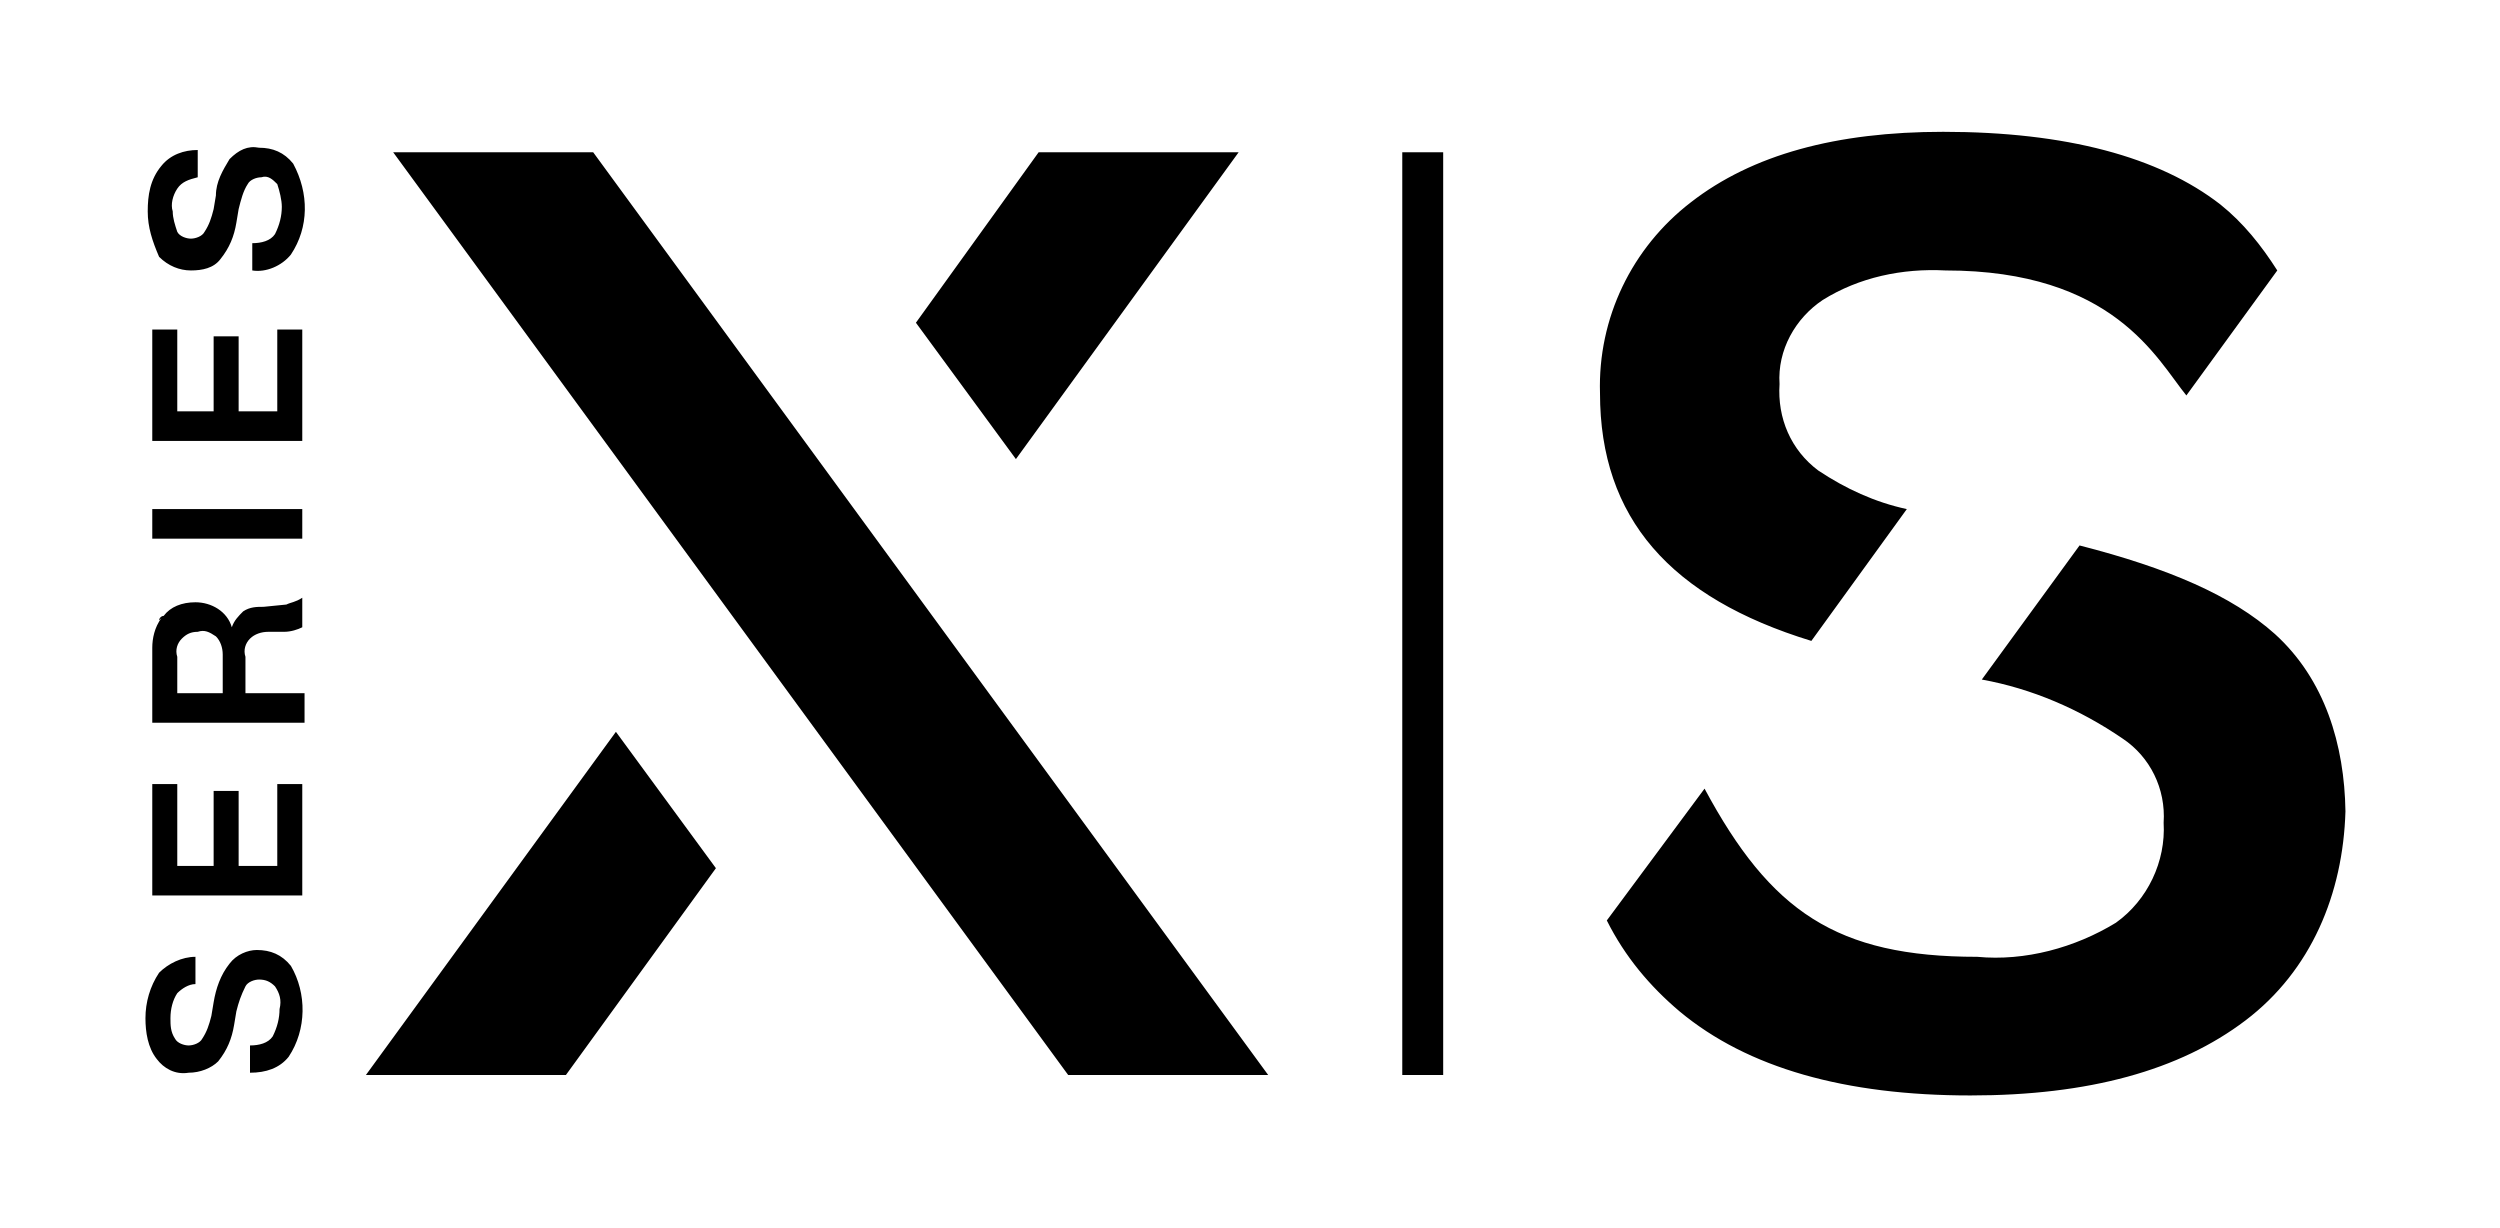
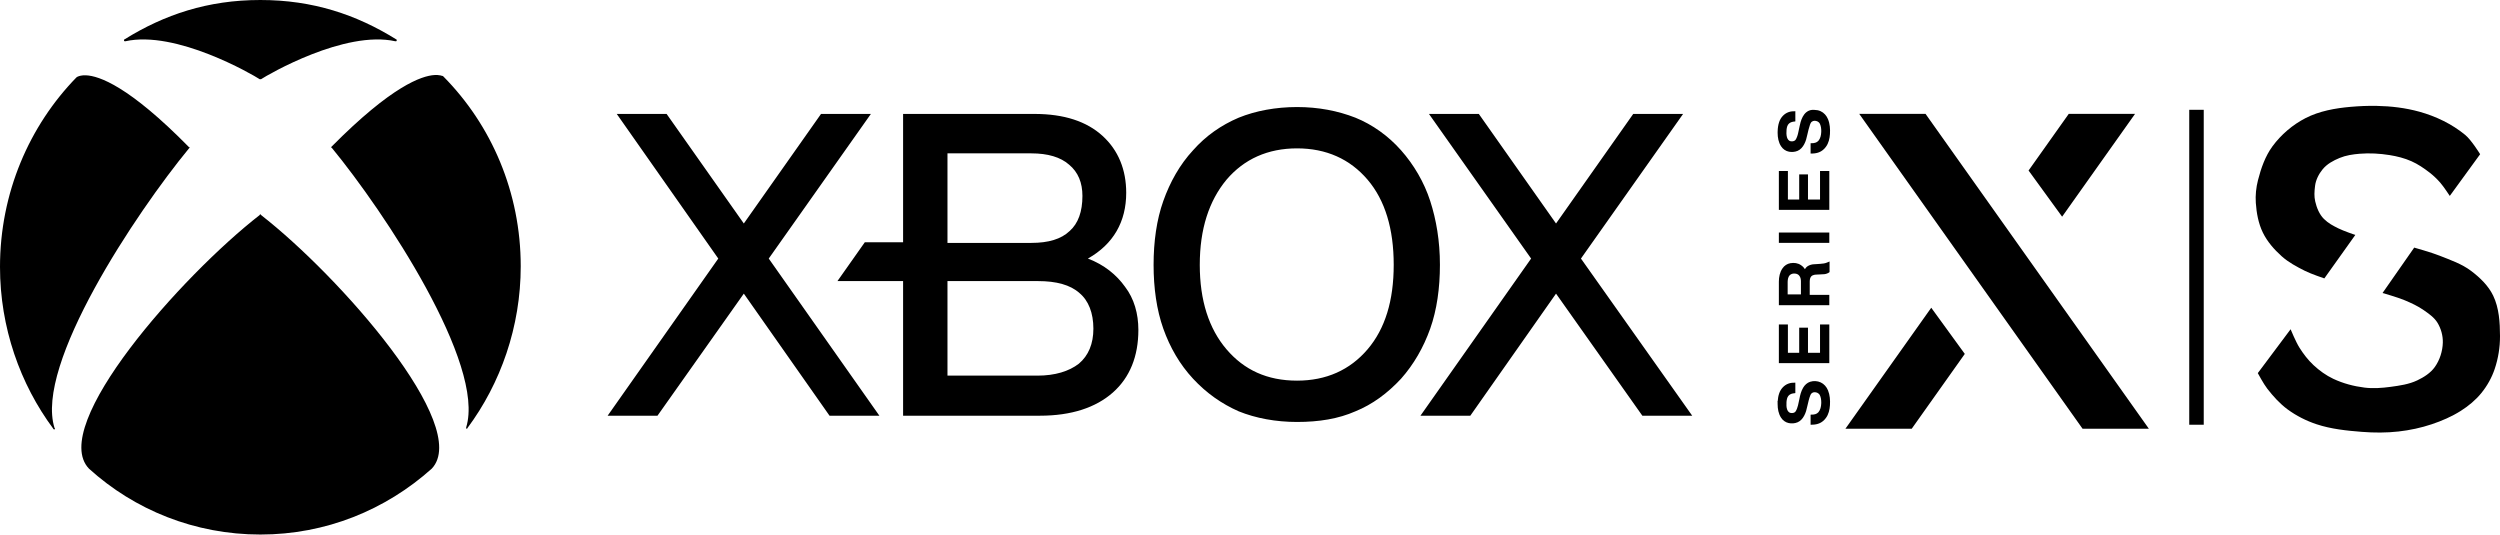
- <svg xmlns="http://www.w3.org/2000/svg" version="1.1" id="Layer_1" x="0px" y="0px" viewBox="0 0 110 54" style="enable-background:new 0 0 110 54;" xml:space="preserve">
-   <defs id="defs1" />
-   <path d="m 79.7,28.2 4.2,-5.8 C 82.5,22.1 81.2,21.5 80,20.7 78.8,19.8 78.2,18.4 78.3,16.9 78.2,15.4 79,14 80.2,13.2 c 1.6,-1 3.5,-1.4 5.4,-1.3 v 0 c 7.4,0 9.3,3.9 10.6,5.5 l 4,-5.5 C 99.5,10.8 98.7,9.8 97.7,9 95,6.9 90.9,5.8 85.5,5.8 c -4.7,0 -8.4,1 -11.1,3.1 -2.6,2 -4.1,5.1 -4,8.4 0,5.5 3.1,9 9.3,10.9 z m 20.4,-0.3 C 98.2,26.2 95.4,25 91.5,24 l -4.3,5.9 c 2.2,0.4 4.3,1.3 6.2,2.6 1.2,0.8 1.9,2.2 1.8,3.7 0.1,1.7 -0.7,3.4 -2.1,4.4 -1.8,1.1 -4,1.7 -6.1,1.5 v 0 c -6.2,0 -9.1,-2 -12,-7.4 v 0 l -4.3,5.8 c 0.8,1.6 1.9,2.9 3.2,4 3,2.5 7.3,3.7 12.8,3.7 5.2,0 9.2,-1.1 12.1,-3.3 2.9,-2.2 4.293,-5.579 4.4,-9.2 -0.045,-2.932 -0.9,-5.8 -3.1,-7.8 z M 63.5,47.3 H 61.7 V 6.7 h 1.8 z M 11.4,6.5 c 0.6,0 1.1,0.2 1.5,0.7 0.7,1.3 0.7,2.8 -0.1,4 -0.4,0.5 -1.1,0.8 -1.7,0.7 v 0 -1.2 0 c 0.4,0 0.8,-0.1 1,-0.4 0.2,-0.4 0.3,-0.8 0.3,-1.2 0,-0.3 -0.1,-0.7 -0.2,-1 C 12,7.9 11.8,7.7 11.5,7.8 11.3,7.8 11,7.9 10.9,8.1 10.7,8.4 10.6,8.8 10.5,9.2 L 10.4,9.8 C 10.3,10.4 10.1,10.9 9.7,11.4 9.4,11.8 8.9,11.9 8.4,11.9 7.9,11.9 7.4,11.7 7,11.3 6.7,10.6 6.5,10 6.5,9.3 6.5,8.6 6.6,7.9 7.1,7.3 7.5,6.8 8.1,6.6 8.7,6.6 v 0 1.2 0 C 8.3,7.9 8,8 7.8,8.3 7.6,8.6 7.5,9 7.6,9.3 c 0,0.3 0.1,0.6 0.2,0.9 0.1,0.2 0.4,0.3 0.6,0.3 0.2,0 0.5,-0.1 0.6,-0.3 0.2,-0.3 0.3,-0.6 0.4,-1 L 9.5,8.6 C 9.5,8 9.8,7.5 10.1,7 10.5,6.6 10.9,6.4 11.4,6.5 Z M 10.1,42.4 C 9.7,42.9 9.5,43.5 9.4,44.1 L 9.3,44.7 C 9.2,45.1 9.1,45.4 8.9,45.7 8.8,45.9 8.5,46 8.3,46 8.1,46 7.8,45.9 7.7,45.7 7.5,45.4 7.5,45.1 7.5,44.8 7.5,44.4 7.6,44 7.8,43.7 8,43.5 8.3,43.3 8.6,43.3 v 0 -1.2 0 c -0.6,0 -1.2,0.3 -1.6,0.7 -0.4,0.6 -0.6,1.3 -0.6,2 0,0.6 0.1,1.3 0.5,1.8 0.3,0.4 0.8,0.7 1.4,0.6 0.5,0 1,-0.2 1.3,-0.5 0.4,-0.5 0.6,-1 0.7,-1.6 l 0.1,-0.6 c 0.1,-0.4 0.2,-0.7 0.4,-1.1 0.1,-0.2 0.4,-0.3 0.6,-0.3 0.3,0 0.5,0.1 0.7,0.3 0.2,0.3 0.3,0.6 0.2,1 0,0.4 -0.1,0.8 -0.3,1.2 -0.2,0.3 -0.6,0.4 -1,0.4 v 0 1.2 0 c 0.7,0 1.3,-0.2 1.7,-0.7 0.8,-1.2 0.8,-2.8 0.1,-4 -0.4,-0.5 -0.9,-0.7 -1.5,-0.7 -0.4,0 -0.9,0.2 -1.2,0.6 z m 3.2,-16.1 v 1.3 0 c -0.2,0.1 -0.5,0.2 -0.8,0.2 h -0.7 c -0.3,0 -0.6,0.1 -0.8,0.3 -0.2,0.2 -0.3,0.5 -0.2,0.8 v 1.6 h 2.6 v 1.3 H 6.7 v -3 -0.4 0.1 c 0,-0.4 0.1,-0.9 0.4,-1.3 L 7,27.3 c 0,-0.1 0.1,-0.2 0.2,-0.2 0.3,-0.4 0.8,-0.6 1.4,-0.6 0.7,0 1.4,0.4 1.6,1.1 0.1,-0.3 0.3,-0.5 0.5,-0.7 0.3,-0.2 0.6,-0.2 0.9,-0.2 l 1,-0.1 c 0.2,-0.1 0.4,-0.1 0.7,-0.3 z m -4.6,1.5 c -0.3,0 -0.5,0.1 -0.7,0.3 -0.2,0.2 -0.3,0.5 -0.2,0.8 v 1.6 h 2 V 28.8 C 9.8,28.5 9.7,28.2 9.5,28 9.2,27.8 9,27.7 8.7,27.8 Z m -2,-4.1 h 6.6 V 22.4 H 6.7 Z M 7.8,14.5 H 6.7 v 4.9 h 6.6 v -4.9 h -1.1 v 3.6 H 10.5 V 14.8 H 9.4 v 3.3 H 7.8 Z m 0,20 H 6.7 v 4.9 h 6.6 v -4.9 h -1.1 v 3.6 H 10.5 V 34.8 H 9.4 v 3.3 H 7.8 Z m 8.3,12.8 h 8.8 l 6.6,-9.1 -4.4,-6 z M 54.5,6.7 h -8.8 l -5.4,7.5 4.4,6 z m -28.4,0 H 17.3 L 47,47.3 h 8.8 z" id="path1" />
+ <svg xmlns="http://www.w3.org/2000/svg" width="1810" height="387" version="1.1" viewBox="0 0 1810 387">
+   <path d="m188.5 0c-38.076 0-69.563 10.602-98.238 28.436-0.47 0-0.477 0.478-0.477 0.959 0 0.482 0.477 0.49 0.947 0.49 36.665-8.191 92.127 24.093 97.299 27.467h0.471 0.477c5.167-3.374 60.629-35.658 97.295-27.467 0.47 0 0.939-0.009 0.939-0.49 0-0.482-4e-5 -0.959-0.469-0.959-28.675-17.833-60.17-28.436-98.242-28.436h-0.002zm128.15 54.307c-0.61-0.03-1.302-0.03-2.078 0.018-9.32 0.563-31.003 7.966-74.367 51.703l-0.469 0.48s4e-5 0.486 0.469 0.486c38.075 46.266 111.41 156.63 97.311 202.42v0.957c0.47 0 0.938 0.001 0.938-0.48 23.973-32.29 38.551-73.254 38.551-117.11 0-53.497-21.156-102.17-55.941-137.36-0.47-0.482-0.475-0.479-0.945-0.479-0.529-0.181-1.636-0.546-3.467-0.637zm-254.42 0.225c-3.174-0.128-4.998 0.528-5.82 0.891-0.47 0-0.467 0.482-0.938 0.482-34.315 35.181-55.473 83.858-55.473 137.35 0 43.857 14.577 84.822 38.553 117.11 0 0.482 0.465 0.484 0.936 0.484 0.47 0 0.47-0.483 0-0.965-14.57-45.785 59.224-156.15 97.301-202.41l0.479-0.484c0-0.482-0.013-0.49-0.479-0.49-43.364-44.098-65.039-51.59-74.559-51.973zm126.27 100.66s-0.471-0.001-0.471 0.48c-56.407 43.857-153.23 152.77-123.62 183.62 32.904 29.879 76.614 47.711 124.09 47.711 47.473 0 90.721-17.832 124.1-47.711 29.144-30.846-67.213-139.76-123.62-183.62 0-0.482-0.479-0.48-0.479-0.48z" clip-rule="evenodd" image-rendering="optimizeQuality" shape-rendering="geometricPrecision" stroke-width=".096" />
+   <path d="m939.07 77.5c-15.407 0-29.929 2.716-42.252 7.703-12.765 5.437-23.771 13.144-33.014 23.568-9.684 10.426-16.726 23.126-21.566 36.723-4.842 13.599-7.041 29.462-7.041 46.234 0 16.771 2.199 32.633 7.041 46.232 4.84 13.598 11.883 25.837 21.566 36.264 9.681 10.424 20.689 18.134 33.014 23.574 12.323 4.987 26.845 7.701 42.252 7.701 15.845 0 29.929-2.261 42.254-7.701 12.323-4.987 23.328-13.15 33.012-23.574 9.241-10.426 16.288-22.667 21.129-36.264 4.84-13.599 7.041-29.461 7.041-46.232 0-17.226-2.641-32.635-7.041-46.234-4.402-13.598-11.888-26.296-21.129-36.723-9.243-10.424-20.688-18.584-33.012-23.568-12.765-4.987-26.849-7.703-42.254-7.703zm-492.54 4.984 73.504 104.71-80.105 113.78h36.088l62.508-88.393 62.062 88.393h36.088l-80.105-113.78 73.951-104.71h-36.1l-55.896 79.328-55.904-79.328h-36.09zm207.31 0v92.928h-27.723l-19.811 28.1h47.533v97.459h99.035c22.888 0 40.494-5.892 52.818-16.77 12.326-10.88 18.492-26.293 18.492-45.33 0-11.787-3.085-22.666-9.688-31.279-6.162-8.612-14.964-15.864-26.848-20.396 18.488-10.426 27.73-26.748 27.73-47.598 0-16.774-5.723-30.82-17.166-41.246-11.445-10.426-27.736-15.867-49.303-15.867h-95.07-0.002zm380.73 0 73.951 104.71-80.113 113.78h36.098l62.059-88.393 62.498 88.393h36.098l-80.553-113.78 73.951-104.71h-36.098l-55.896 79.328-55.895-79.328h-36.1zm-95.508 24.934c21.126 0 38.291 7.704 51.055 22.664 12.765 14.96 18.932 35.808 18.932 61.646 0 25.837-6.167 46.234-18.932 61.193-12.763 14.957-29.928 22.664-51.055 22.664-21.569 0-38.291-7.707-51.057-22.664-12.765-14.96-19.369-35.355-19.369-61.193 0-25.839 6.603-46.233 19.369-61.646 12.765-14.96 29.928-22.664 51.057-22.664zm-253.09 3.617h60.734c11.885 0 21.135 2.726 27.297 8.166 6.6 5.437 9.678 13.144 9.678 22.664 0 11.333-3.078 19.946-9.24 25.383-6.162 5.893-15.41 8.613-27.734 8.613h-60.734v-64.826zm0 92.475h65.584c13.205 0 23.324 2.721 29.928 8.615 6.603 5.439 10.127 14.503 10.127 25.836 0 10.877-3.526 19.498-10.566 25.391-7.043 5.439-17.168 8.605-29.934 8.605h-65.139v-68.447z" clip-rule="evenodd" image-rendering="optimizeQuality" shape-rendering="geometricPrecision" stroke-width=".096" />
+   <path d="m1287 292.66c0.01 3.369 0.619 6.867 2.45 9.688 1.266 2.014 3.292 3.47 5.539 3.945 2.155 0.444 4.455 0.306 6.499-0.572 2.1-0.896 3.69-2.752 4.766-4.812 1.143-2.132 1.779-4.512 2.255-6.895 0.662-2.702 1.182-5.47 2.26-8.032 0.466-1.257 1.736-2.062 2.998-2.018 1.389-0.031 2.817 0.618 3.643 1.814 0.909 1.677 1.177 3.649 1.184 5.556 0 0.165-0.01 0.578-0.022 0.838-0.101 2.237-0.596 4.604-2.061 6.304-1.227 1.368-3.1 1.728-4.813 1.716-0.257 0.041-0.648-0.057-0.825 0.067v7.237c2.064 0.029 4.172-0.128 6.114-0.924 1.986-0.77 3.706-2.2 4.978-3.975 1.952-2.612 2.713-5.975 2.918-9.237 0.218-3.62-0.018-7.374-1.404-10.737-1.022-2.509-2.889-4.664-5.278-5.757-2.384-1.107-5.15-1.254-7.639-0.464-2.17 0.684-3.975 2.346-5.131 4.377-1.445 2.473-2.166 5.321-2.681 8.15-0.349 1.51-0.654 3.03-0.99 4.543-0.406 1.573-0.913 3.159-1.813 4.499-0.812 1.034-2.214 1.181-3.398 1.028-1.256-0.138-2.173-1.251-2.623-2.423-0.646-1.741-0.602-3.66-0.508-5.496 0.14-1.578 0.395-3.274 1.407-4.514 1.122-1.335 2.865-1.77 4.486-1.885 0.33-4e-4 0.638-0.022 0.514-0.456v-7.189c-1.683-0.022-3.396 0.089-4.994 0.693-3.119 1.111-5.621 3.846-6.711 7.111-0.617 1.759-0.915 3.628-1.042 5.494-0.233-0.286-0.056 0.458-0.104 0.632 0.01 0.564 0.016 1.128 0.023 1.691zm0-196.51c0.01 3.384 0.626 6.901 2.478 9.728 1.312 2.074 3.439 3.535 5.767 3.951 2.079 0.375 4.28 0.223 6.243-0.624 2.1-0.894 3.691-2.751 4.766-4.811 1.143-2.131 1.778-4.51 2.255-6.892 0.585-2.428 1.081-4.859 1.928-7.216 0.307-0.81 0.627-1.683 1.349-2.182 1.095-0.862 2.617-0.785 3.838-0.287 0.855 0.397 1.688 1.035 2.048 1.977 0.699 1.562 0.918 3.312 0.922 5.024 0 0.165-0.01 0.578-0.022 0.838-0.101 2.237-0.594 4.606-2.06 6.306-1.238 1.383-3.132 1.736-4.859 1.72-0.232 0.067-0.705-0.116-0.779 0.114v7.375c2.064 0.029 4.171-0.128 6.114-0.922 1.986-0.771 3.707-2.199 4.978-3.975 1.952-2.612 2.713-5.975 2.918-9.237 0.219-3.636-0.02-7.409-1.423-10.782-1.036-2.523-2.935-4.68-5.351-5.754-1.382-0.646-2.898-0.903-4.4-0.933-2.135-0.28-4.388 0.314-6.054 1.78-2.069 1.786-3.253 4.439-4.036 7.081-0.549 1.819-0.806 3.715-1.258 5.561-0.376 1.687-0.652 3.411-1.286 5.019-0.367 0.895-0.717 1.85-1.384 2.547-0.923 0.825-2.245 0.902-3.388 0.689-1.349-0.287-2.205-1.647-2.571-2.959-0.463-1.756-0.415-3.614-0.267-5.415 0.181-1.62 0.56-3.398 1.821-4.475 1.211-1.075 2.833-1.335 4.359-1.456 0.352 0.021 0.111-0.525 0.182-0.772v-6.647c-1.684-0.022-3.395 0.091-4.994 0.693-3.12 1.112-5.621 3.847-6.71 7.113-0.762 2.177-1.037 4.507-1.107 6.816-0.061 0.268 0 0.688-0.018 1.006zm1.836 166.76h35.584v-27.974h-6.723v20.489h-8.715v-18.208h-6.364v18.208h-8.176v-20.489h-6.544v27.974h0.938zm0-41.924h35.584v-7.481h-14.18v-9.633c0-0.369 0.025-0.885 0.088-1.309 0.164-1.271 0.747-2.621 1.925-3.151 1.501-0.75 3.199-0.569 4.807-0.7 1.234-0.091 2.474-0.074 3.704-0.199 1.343-0.141 2.661-0.609 3.763-1.443 0.168-0.215 0.029-0.609 0.075-0.896v-6.855c-1.339 0.579-2.684 1.186-4.125 1.414-1.711 0.311-3.455 0.313-5.182 0.468-1.42 0.139-2.873 0.048-4.253 0.492-1.286 0.41-2.591 0.992-3.502 2.074-0.304 0.346-0.571 0.728-0.802 1.132-0.685-1.204-1.689-2.163-2.807-2.905-2.227-1.579-5.065-1.898-7.664-1.449-2.295 0.382-4.428 1.753-5.763 3.769-1.913 2.753-2.596 6.239-2.603 9.601-0.01 5.69 0 11.38 0 17.07h0.939zm0-45.143h35.584v-7.486h-36.522v7.486h0.938zm0-23.899h35.584v-28.159h-6.723v20.674h-8.715v-18.208h-6.364v18.208h-8.176v-20.674h-6.544v28.159h0.938zm5.432 51.933c0.065-1.567 0.332-3.256 1.349-4.468 1.094-1.246 2.827-1.555 4.356-1.292 1.028 0.15 2.055 0.607 2.703 1.494 0.928 1.11 1.196 2.648 1.198 4.087 0 0.375-3e-4 0.903-9e-4 1.337v8.087h-9.611v-8.871c-5e-4 -0.061 0-0.262 0.01-0.375z" clip-rule="evenodd" image-rendering="optimizeQuality" shape-rendering="geometricPrecision" stroke-width=".096" />
+   <path d="m1720.7 76.658c-6.27-0.117-12.547 0.145-18.74 0.686-11.231 0.981-22.789 3.042-32.812 8.203-9.279 4.777-17.638 11.909-23.828 20.313-5.293 7.186-8.34 15.962-10.547 24.609-1.359 5.323-1.939 10.926-1.562 16.406 0.504 7.341 1.864 14.865 5.078 21.484 3.198 6.585 8.216 12.307 13.672 17.188 4.928 4.408 10.89 7.578 16.797 10.547 4.494 2.259 14.062 5.469 14.062 5.469l22.412-31.445s-8.699-2.982-12.312-4.803c-3.683-1.856-7.056-3.511-10.357-6.768-3.357-3.311-5.286-8.12-6.344-12.715-0.847-3.68-0.634-6.991-0.115-11.275 0.519-4.286 2.719-8.615 5.459-11.951 3.209-3.907 7.652-6.319 12.324-8.252 4.564-1.888 9.579-2.639 14.502-3.039 7.211-0.585 14.54-0.179 21.684 0.967 5.382 0.864 10.758 2.216 15.744 4.42 4.767 2.107 9.134 5.098 13.258 8.285 2.757 2.131 5.29 4.569 7.596 7.182 2.527 2.863 6.971 9.678 6.971 9.678l21.973-30.199s-6.256-10.215-10.84-13.99c-9.573-7.886-21.248-13.494-33.203-16.797-9.987-2.759-20.418-4.006-30.869-4.201zm-135.69 2.842v228h10.5v-228h-10.5zm-238.94 2.922 161.72 228h48l-161.72-228h-48zm151.72 0-29.104 41.031 24.289 33.43 52.814-74.461h-48zm250.1 96.842-22.926 32.869s10.842 3.07 16.022 5.248c4.783 2.011 9.56 4.206 13.811 7.182 3.684 2.579 7.609 5.272 9.943 9.115 2.574 4.237 4.001 9.407 3.867 14.363-0.168 6.199-2.204 12.626-5.801 17.678-3.087 4.335-7.9 7.378-12.705 9.666-5.988 2.851-12.763 3.81-19.336 4.695-6.207 0.836-12.564 1.315-18.781 0.553-7.783-0.954-15.554-3.015-22.65-6.352-5.27-2.478-10.1-5.978-14.363-9.945-3.979-3.703-7.322-8.106-10.219-12.705-2.612-4.146-6.354-13.258-6.354-13.258l-23.754 31.764s4.187 7.838 6.904 11.326c4.281 5.496 9.028 10.785 14.639 14.914 6.335 4.662 13.527 8.297 20.992 10.773 10.545 3.498 21.795 4.657 32.871 5.523 8.812 0.689 17.732 0.719 26.516-0.275 8.147-0.922 16.257-2.643 24.031-5.248 7.305-2.447 14.482-5.55 20.992-9.668 5.579-3.529 10.784-7.827 14.941-12.955 4.202-5.183 7.515-11.103 9.641-17.428 2.555-7.603 3.864-15.735 3.836-23.756-0.035-9.898-0.653-20.356-4.939-29.277-3.473-7.23-9.615-13.129-16.021-17.955-6.775-5.104-15.043-7.913-22.926-11.049-5.925-2.357-18.23-5.799-18.23-5.799zm-349.67 43.537-62.148 87.621h48l38.438-54.191-24.289-33.43z" stroke-miterlimit="20" stroke-width="2" style="paint-order:stroke fill markers" />
</svg>
